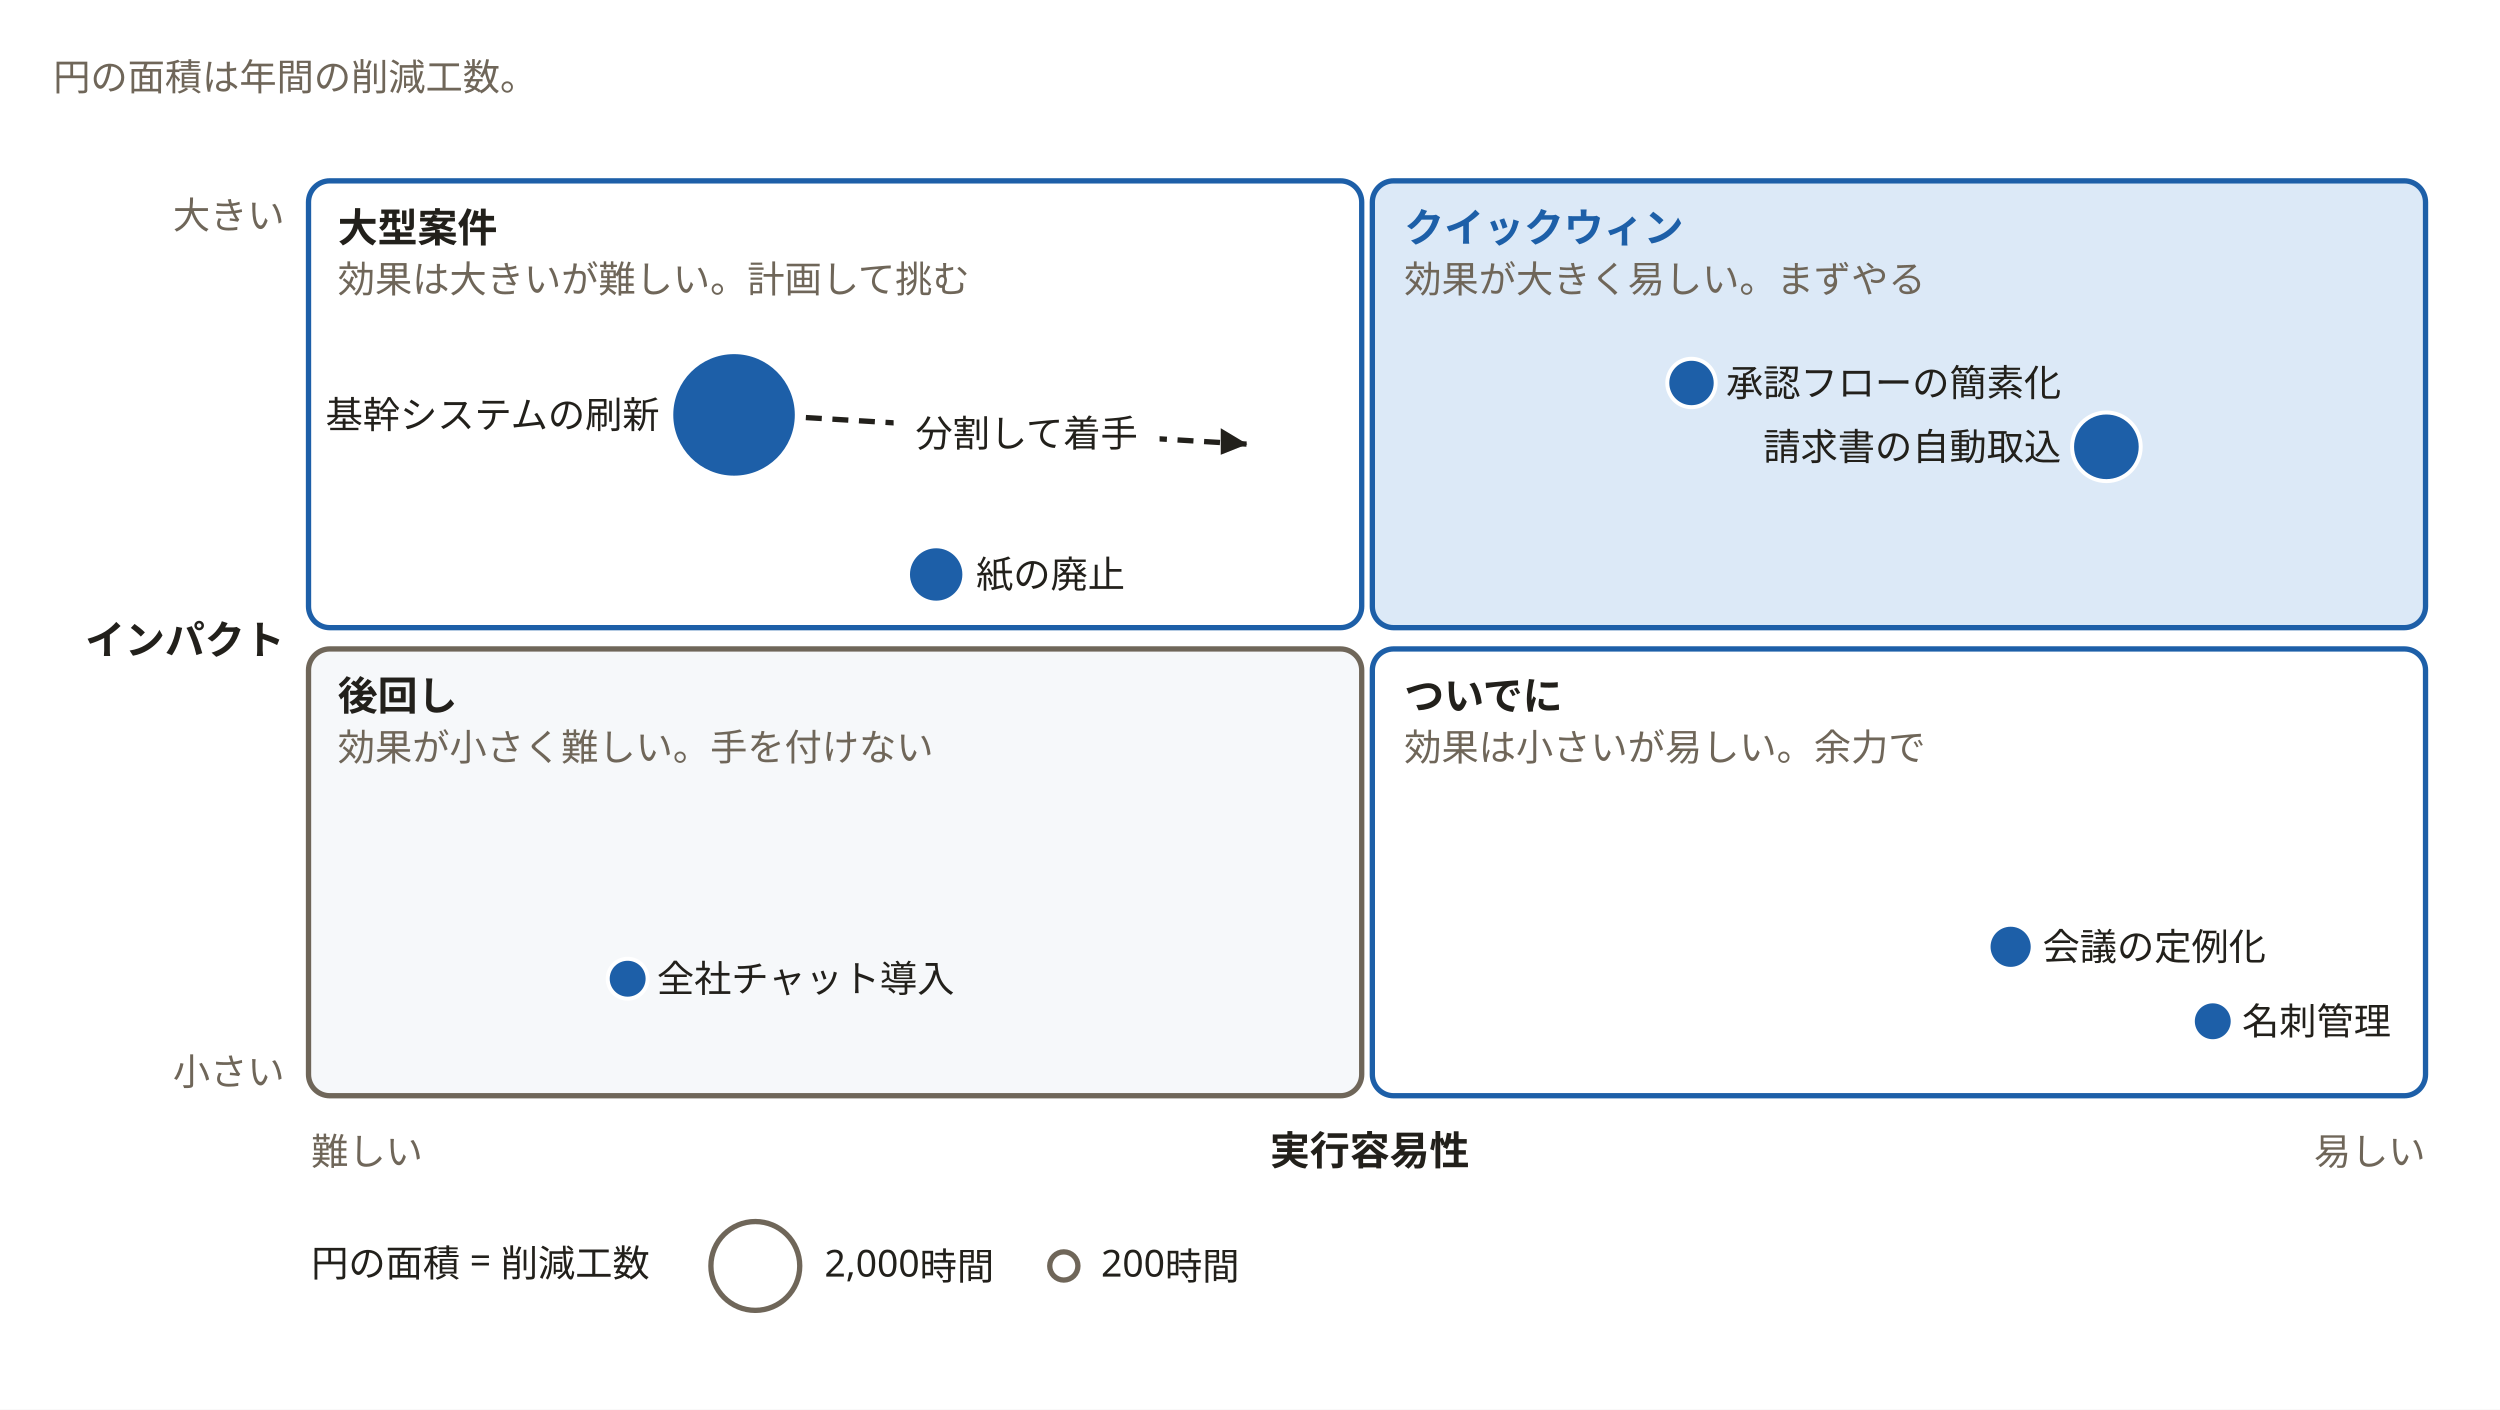
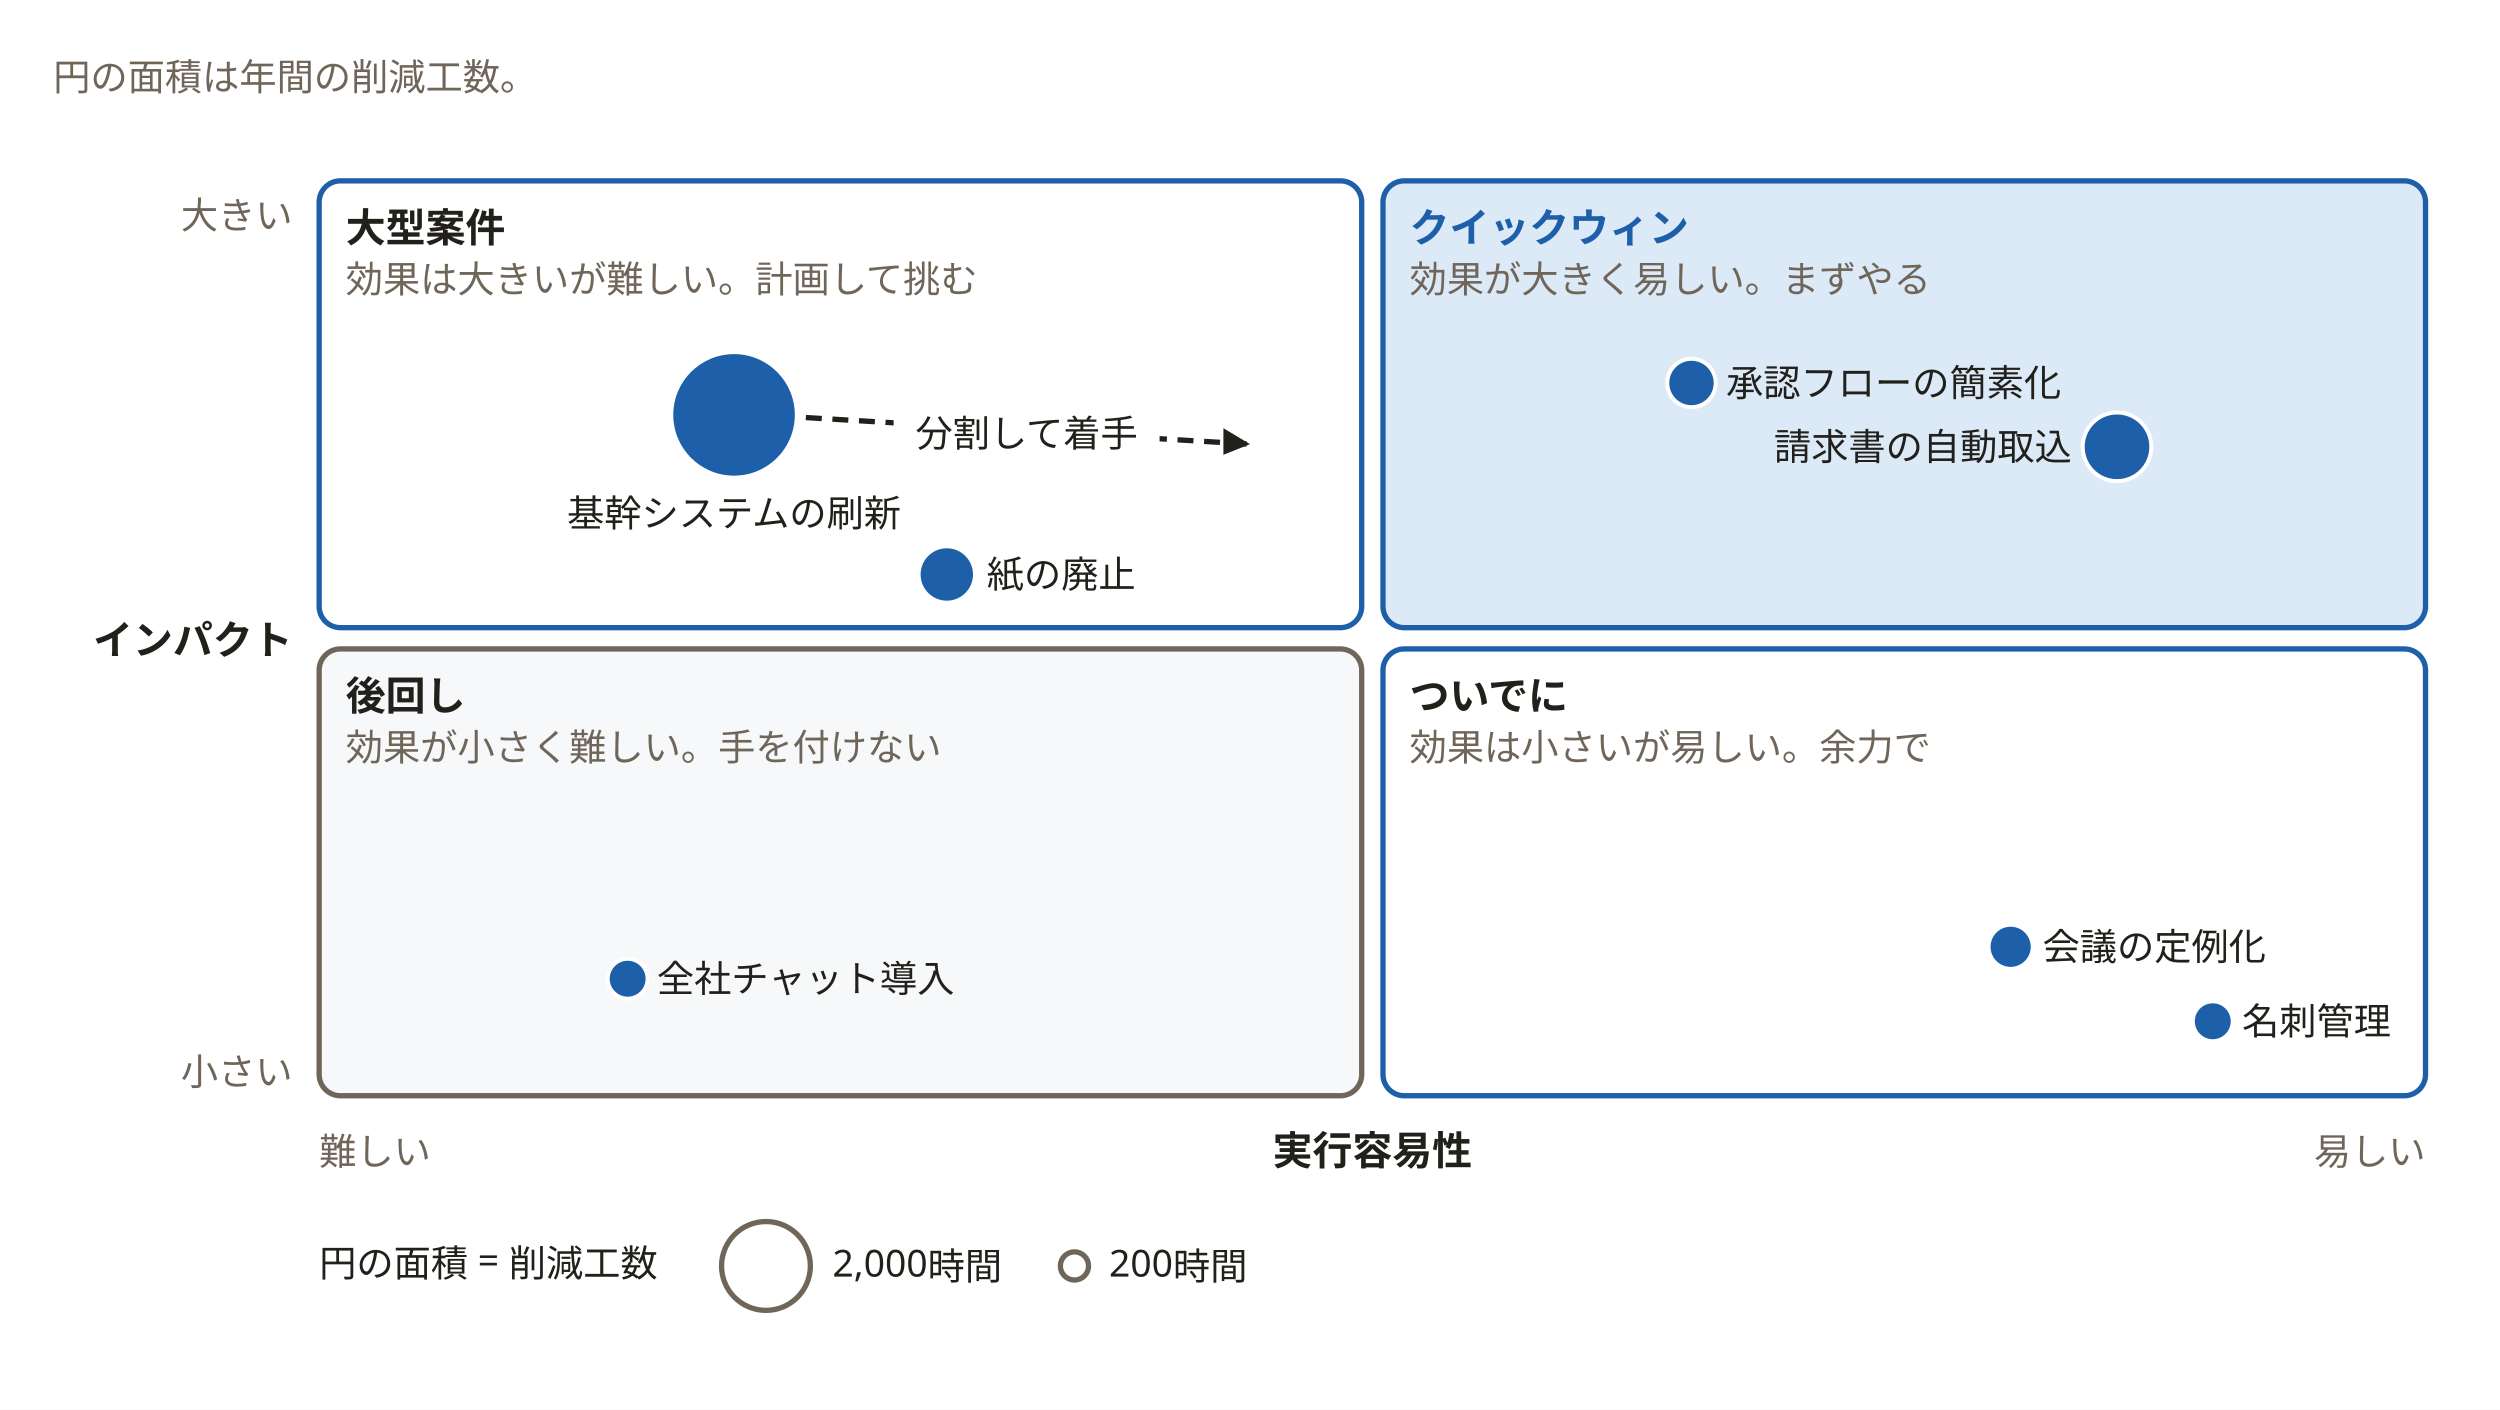
<svg xmlns="http://www.w3.org/2000/svg" width="940" height="530" viewBox="0 0 940 530" role="img" aria-labelledby="svg-title">
  <style>
    text { font-family: 'Hiragino Sans','Hiragino Kaku Gothic ProN','Yu Gothic','YuGothic',Meiryo,'Noto Sans JP',sans-serif; }
    .emoji { font-family: 'Noto Color Emoji','Segoe UI Emoji',sans-serif; }
  </style>
  <rect x="0" y="0" width="940" height="530" fill="#ffffff" />
  <text x="20" y="34" font-size="14" font-weight="400" fill="#6f6659">円の面積は年間の削減工数。</text>
-   <rect x="116" y="68" width="396" height="168" rx="8" fill="#ffffff" stroke="#1d5fa8" stroke-width="2" />
-   <rect x="516" y="68" width="396" height="168" rx="8" fill="#dce9f7" stroke="#1d5fa8" stroke-width="2" />
-   <rect x="116" y="244" width="396" height="168" rx="8" fill="#f6f8fa" stroke="#6f6659" stroke-width="2" />
-   <rect x="516" y="244" width="396" height="168" rx="8" fill="#ffffff" stroke="#1d5fa8" stroke-width="2" />
-   <path d="M303,157 L469,167" fill="none" stroke="#22201b" stroke-width="2" stroke-dasharray="6,4" />
-   <polygon points="469,167 459,171 459,161" fill="#22201b" />
+   <rect x="120" y="68" width="392" height="168" rx="8" fill="#ffffff" stroke="#1d5fa8" stroke-width="2" />
+   <rect x="520" y="68" width="392" height="168" rx="8" fill="#dce9f7" stroke="#1d5fa8" stroke-width="2" />
+   <rect x="120" y="244" width="392" height="168" rx="8" fill="#f6f8fa" stroke="#6f6659" stroke-width="2" />
+   <rect x="520" y="244" width="392" height="168" rx="8" fill="#ffffff" stroke="#1d5fa8" stroke-width="2" />
+   <path d="M303,157 L470,167" fill="none" stroke="#22201b" stroke-width="2" stroke-dasharray="6,4" />
+   <polygon points="470,167 460,171 460,161" fill="#22201b" />
  <rect x="336" y="152" width="100" height="24" rx="4" fill="#ffffff" />
-   <circle cx="792" cy="168" r="12.9" fill="#1d5fa8" stroke="#ffffff" stroke-width="1.5" />
+   <circle cx="796" cy="168" r="12.9" fill="#1d5fa8" stroke="#ffffff" stroke-width="1.5" />
  <circle cx="636" cy="144" r="9.1" fill="#1d5fa8" stroke="#ffffff" stroke-width="1.5" />
  <circle cx="276" cy="156" r="23.6" fill="#1d5fa8" stroke="#ffffff" stroke-width="1.5" />
-   <circle cx="352" cy="216" r="10.6" fill="#1d5fa8" stroke="#ffffff" stroke-width="1.5" />
+   <circle cx="356" cy="216" r="10.6" fill="#1d5fa8" stroke="#ffffff" stroke-width="1.5" />
  <circle cx="756" cy="356" r="8.3" fill="#1d5fa8" stroke="#ffffff" stroke-width="1.5" />
  <circle cx="832" cy="384" r="7.5" fill="#1d5fa8" stroke="#ffffff" stroke-width="1.5" />
  <circle cx="236" cy="368" r="7.5" fill="#1d5fa8" stroke="#ffffff" stroke-width="1.5" />
-   <circle cx="284" cy="476" r="16.7" fill="none" stroke="#6f6659" stroke-width="2" />
-   <circle cx="400" cy="476" r="5.3" fill="none" stroke="#6f6659" stroke-width="2" />
-   <text x="127" y="91" font-size="15" font-weight="700" fill="#22201b">大型案件</text>
-   <text x="127" y="110" font-size="14" fill="#6f6659">効果は大きいが難しい。計画して挑む</text>
-   <text x="528" y="91" font-size="15" font-weight="700" fill="#1d5fa8">クイックウィン</text>
-   <text x="528" y="110" font-size="14" fill="#6f6659">効果が大きく易しい。まずやる</text>
-   <text x="127" y="267" font-size="15" font-weight="700" fill="#22201b">後回し</text>
-   <text x="127" y="286" font-size="14" fill="#6f6659">効果が小さく難しい。手を付けない</text>
-   <text x="528" y="267" font-size="15" font-weight="700" fill="#22201b">ついでに</text>
-   <text x="528" y="286" font-size="14" fill="#6f6659">効果は小さいが易しい。余力で</text>
-   <text x="775" y="173" text-anchor="end" font-size="14" fill="#22201b">請求書の自動取込</text>
+   <circle cx="288" cy="476" r="16.7" fill="none" stroke="#6f6659" stroke-width="2" />
+   <circle cx="404" cy="476" r="5.3" fill="none" stroke="#6f6659" stroke-width="2" />
+   <text x="130" y="91" font-size="15" font-weight="700" fill="#22201b">大型案件</text>
+   <text x="130" y="110" font-size="14" fill="#6f6659">効果は大きいが難しい。計画して挑む</text>
+   <text x="530" y="91" font-size="15" font-weight="700" fill="#1d5fa8">クイックウィン</text>
+   <text x="530" y="110" font-size="14" fill="#6f6659">効果が大きく易しい。まずやる</text>
+   <text x="130" y="267" font-size="15" font-weight="700" fill="#22201b">後回し</text>
+   <text x="130" y="286" font-size="14" fill="#6f6659">効果が小さく難しい。手を付けない</text>
+   <text x="530" y="267" font-size="15" font-weight="700" fill="#22201b">ついでに</text>
+   <text x="530" y="286" font-size="14" fill="#6f6659">効果は小さいが易しい。余力で</text>
+   <text x="779" y="173" text-anchor="end" font-size="14" fill="#22201b">請求書の自動取込</text>
  <text x="649" y="149" font-size="14" fill="#22201b">承認フローの簡素化</text>
-   <text x="248" y="161" text-anchor="end" font-size="14" fill="#22201b">基幹システムの刷新</text>
-   <text x="367" y="221" font-size="14" fill="#22201b">紙の廃止</text>
+   <text x="276" y="198" text-anchor="middle" font-size="14" fill="#22201b">基幹システムの刷新</text>
+   <text x="371" y="221" font-size="14" fill="#22201b">紙の廃止</text>
  <text x="768" y="361" font-size="14" fill="#22201b">会議の定例化</text>
  <text x="843" y="389" font-size="14" fill="#22201b">名刺管理</text>
  <text x="247" y="373" font-size="14" fill="#22201b">全社チャット導入</text>
  <text x="386" y="168" text-anchor="middle" font-size="14" fill="#22201b">分割して着手</text>
-   <text x="107" y="86" text-anchor="end" font-size="14" fill="#6f6659">大きい</text>
-   <text x="107" y="408" text-anchor="end" font-size="14" fill="#6f6659">小さい</text>
-   <text x="107" y="246" text-anchor="end" font-size="15" font-weight="700" fill="#22201b">インパクト</text>
-   <text x="117" y="438" font-size="14" fill="#6f6659">難しい</text>
+   <text x="110" y="86" text-anchor="end" font-size="14" fill="#6f6659">大きい</text>
+   <text x="110" y="408" text-anchor="end" font-size="14" fill="#6f6659">小さい</text>
+   <text x="110" y="246" text-anchor="end" font-size="15" font-weight="700" fill="#22201b">インパクト</text>
+   <text x="120" y="438" font-size="14" fill="#6f6659">難しい</text>
  <text x="912" y="438" text-anchor="end" font-size="14" fill="#6f6659">易しい</text>
-   <text x="515" y="438" text-anchor="middle" font-size="15" font-weight="700" fill="#22201b">実行容易性</text>
-   <text x="117" y="480" font-size="14" fill="#22201b">円の面積 = 削減工数</text>
-   <text x="310" y="480" font-size="14" fill="#22201b">2,000時間</text>
-   <text x="414" y="480" font-size="14" fill="#22201b">200時間</text>
+   <text x="516" y="438" text-anchor="middle" font-size="15" font-weight="700" fill="#22201b">実行容易性</text>
+   <text x="120" y="480" font-size="14" fill="#22201b">円の面積 = 削減工数</text>
+   <text x="313" y="480" font-size="14" fill="#22201b">2,000時間</text>
+   <text x="417" y="480" font-size="14" fill="#22201b">200時間</text>
</svg>
